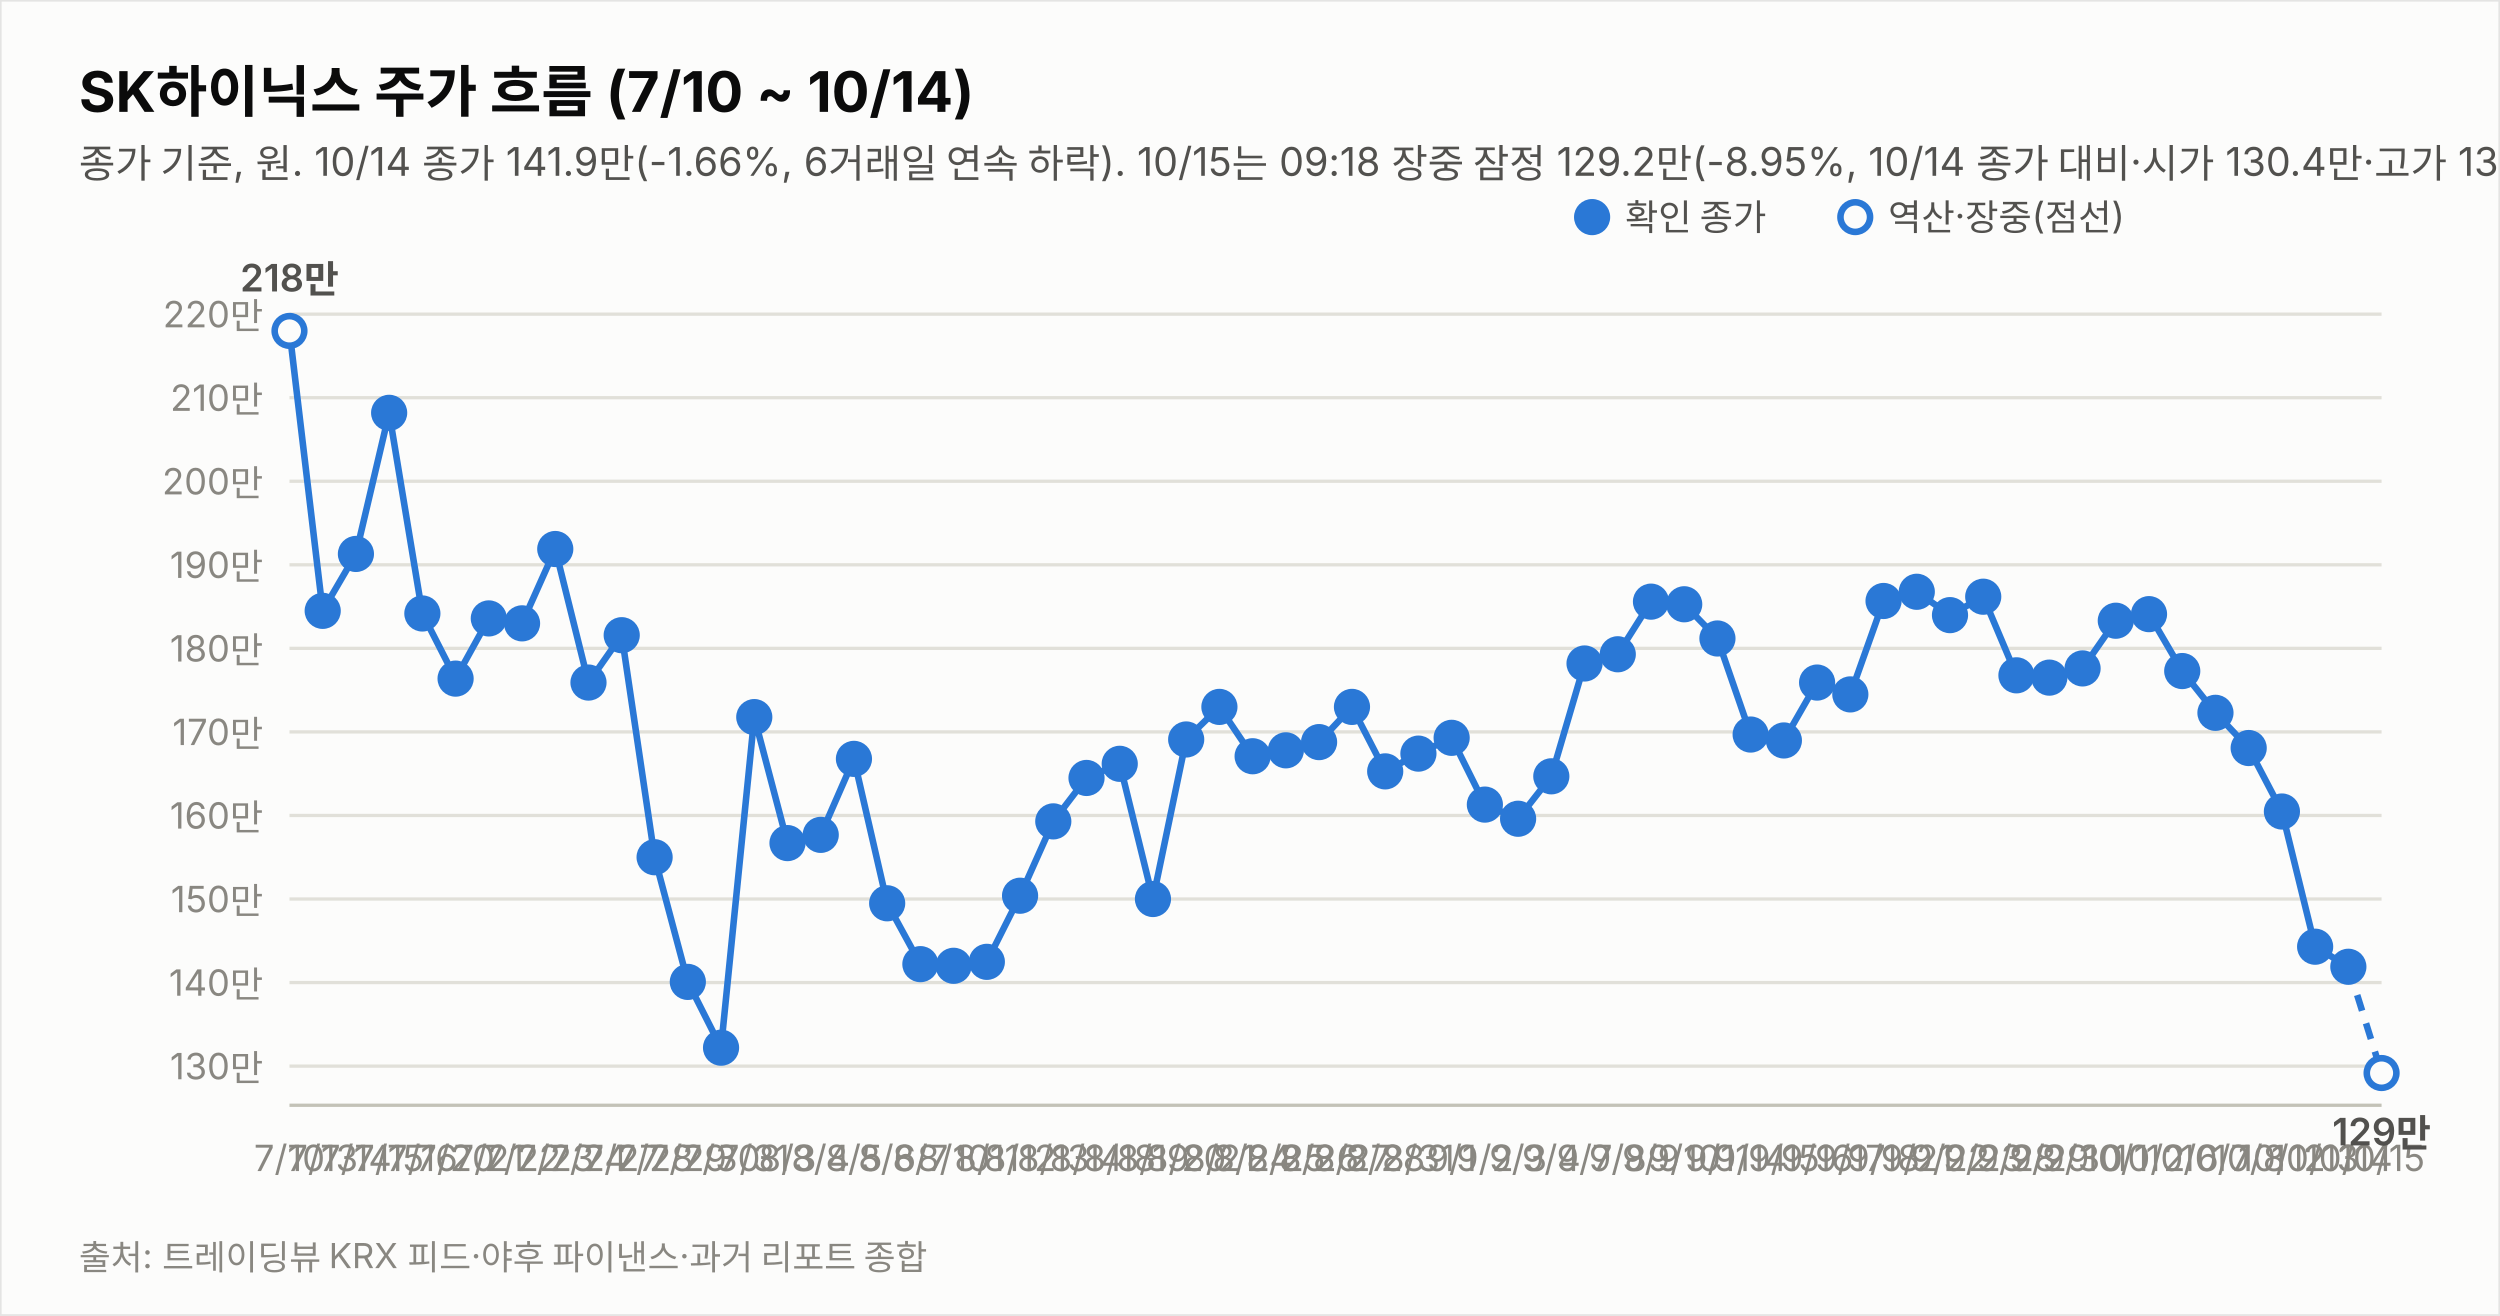
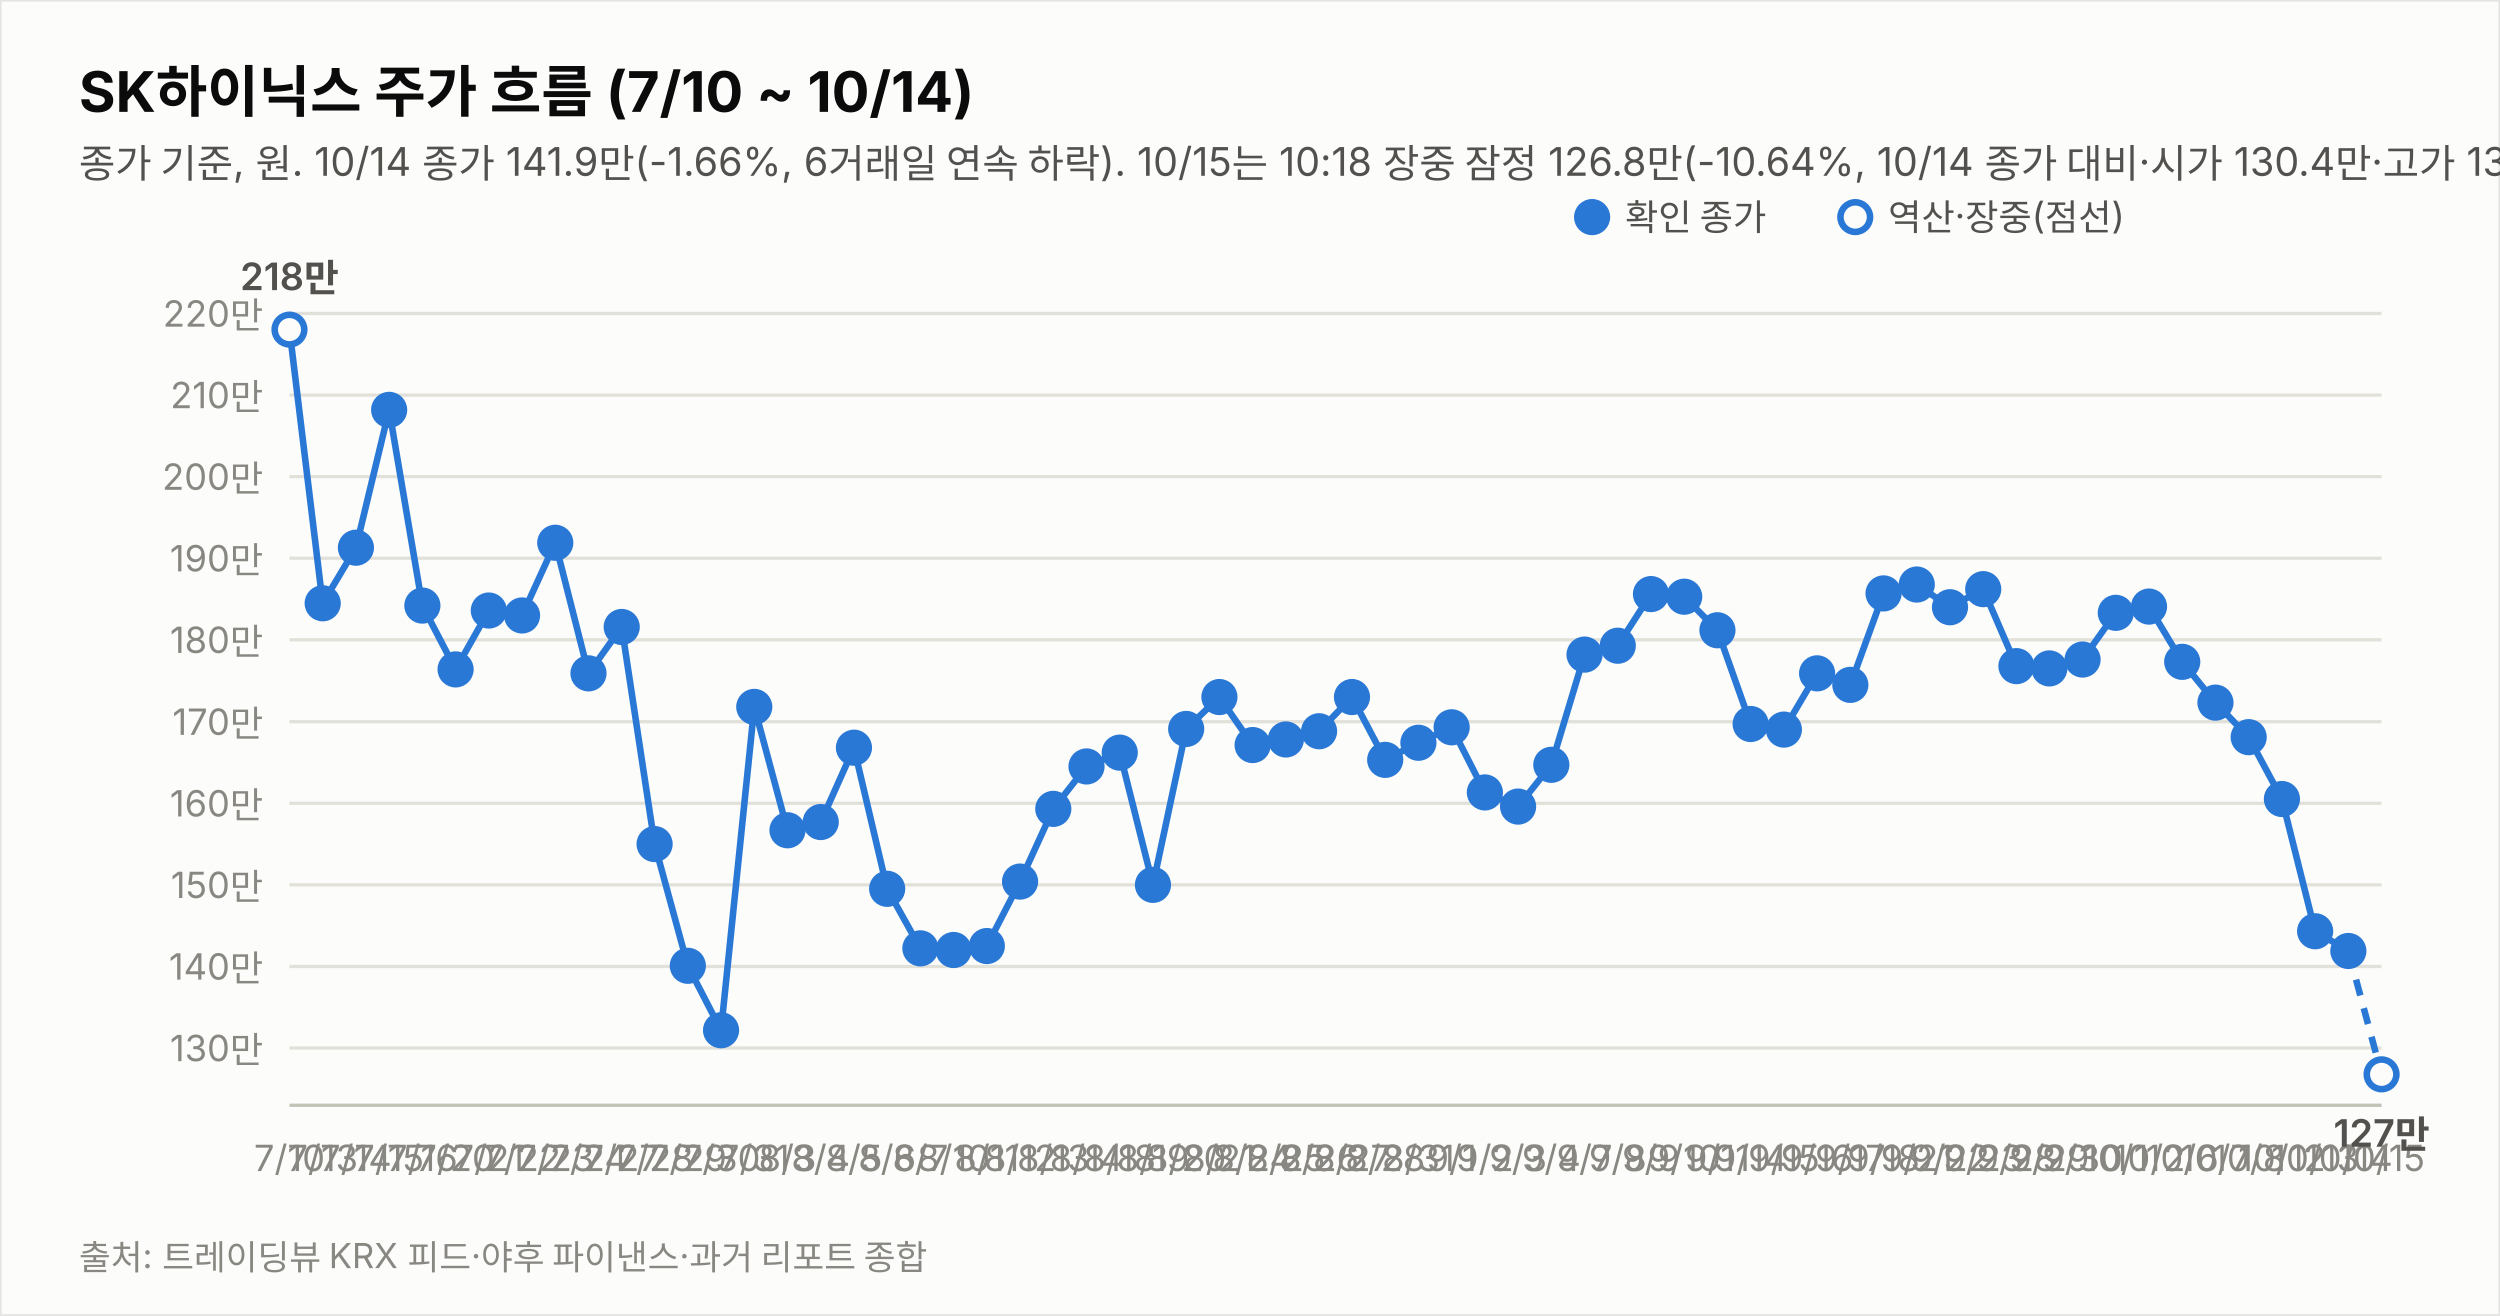
<svg xmlns="http://www.w3.org/2000/svg" width="760" height="400" viewBox="0 0 760 400" font-family="system-ui,-apple-system,&quot;Segoe UI&quot;,&quot;Malgun Gothic&quot;,&quot;Apple SD Gothic Neo&quot;,sans-serif">
  <rect width="760" height="400" fill="#fcfcfb" stroke="rgba(11,11,11,0.10)" />
  <text x="24" y="34" font-size="17" font-weight="700" fill="#0b0b0b">SK하이닉스 주가 흐름 (7/10 ~ 10/14)</text>
-   <text x="24" y="54" font-size="12" fill="#52514e">종가 기준, 원. 10/14 종가 141.9만(-1.66%, 6거래일 연속 하락). 10/15는 09:18 장중 잠정 129.2만(-8.95%, 10/14 종가 대비·시가 130.4만·고가 133.2만·저가 129.0만, 야후 20분 지연 시세). 지표는 10/15 09:18 잠정.</text>
-   <line x1="88" y1="324.1" x2="724" y2="324.1" stroke="#e1e0d9" stroke-width="1" />
-   <text x="80" y="328.1" font-size="11" fill="#898781" text-anchor="end" style="font-variant-numeric:tabular-nums">130만</text>
-   <line x1="88" y1="298.7" x2="724" y2="298.7" stroke="#e1e0d9" stroke-width="1" />
-   <text x="80" y="302.7" font-size="11" fill="#898781" text-anchor="end" style="font-variant-numeric:tabular-nums">140만</text>
-   <line x1="88" y1="273.3" x2="724" y2="273.3" stroke="#e1e0d9" stroke-width="1" />
-   <text x="80" y="277.3" font-size="11" fill="#898781" text-anchor="end" style="font-variant-numeric:tabular-nums">150만</text>
-   <line x1="88" y1="247.9" x2="724" y2="247.9" stroke="#e1e0d9" stroke-width="1" />
-   <text x="80" y="251.9" font-size="11" fill="#898781" text-anchor="end" style="font-variant-numeric:tabular-nums">160만</text>
-   <line x1="88" y1="222.5" x2="724" y2="222.5" stroke="#e1e0d9" stroke-width="1" />
-   <text x="80" y="226.5" font-size="11" fill="#898781" text-anchor="end" style="font-variant-numeric:tabular-nums">170만</text>
-   <line x1="88" y1="197.1" x2="724" y2="197.1" stroke="#e1e0d9" stroke-width="1" />
-   <text x="80" y="201.1" font-size="11" fill="#898781" text-anchor="end" style="font-variant-numeric:tabular-nums">180만</text>
-   <line x1="88" y1="171.7" x2="724" y2="171.7" stroke="#e1e0d9" stroke-width="1" />
-   <text x="80" y="175.7" font-size="11" fill="#898781" text-anchor="end" style="font-variant-numeric:tabular-nums">190만</text>
-   <line x1="88" y1="146.3" x2="724" y2="146.3" stroke="#e1e0d9" stroke-width="1" />
-   <text x="80" y="150.3" font-size="11" fill="#898781" text-anchor="end" style="font-variant-numeric:tabular-nums">200만</text>
-   <line x1="88" y1="120.9" x2="724" y2="120.9" stroke="#e1e0d9" stroke-width="1" />
-   <text x="80" y="124.9" font-size="11" fill="#898781" text-anchor="end" style="font-variant-numeric:tabular-nums">210만</text>
-   <line x1="88" y1="95.5" x2="724" y2="95.5" stroke="#e1e0d9" stroke-width="1" />
-   <text x="80" y="99.5" font-size="11" fill="#898781" text-anchor="end" style="font-variant-numeric:tabular-nums">220만</text>
+   <text x="24" y="54" font-size="12" fill="#52514e">종가 기준, 원. 10/14 종가 141.9만(-1.66%, 6거래일 연속 하락). 10/15는 10:18 장중 잠정 126.8만(-10.64%, 10/14 종가 대비·시가 130.4만·고가 133.2만·저가 126.1만, 야후 20분 지연 시세). 지표는 10/15 10:18 잠정.</text>
+   <line x1="88" y1="318.6" x2="724" y2="318.6" stroke="#e1e0d9" stroke-width="1" />
+   <text x="80" y="322.6" font-size="11" fill="#898781" text-anchor="end" style="font-variant-numeric:tabular-nums">130만</text>
+   <line x1="88" y1="293.8" x2="724" y2="293.8" stroke="#e1e0d9" stroke-width="1" />
+   <text x="80" y="297.8" font-size="11" fill="#898781" text-anchor="end" style="font-variant-numeric:tabular-nums">140만</text>
+   <line x1="88" y1="269.0" x2="724" y2="269.0" stroke="#e1e0d9" stroke-width="1" />
+   <text x="80" y="273.0" font-size="11" fill="#898781" text-anchor="end" style="font-variant-numeric:tabular-nums">150만</text>
+   <line x1="88" y1="244.2" x2="724" y2="244.2" stroke="#e1e0d9" stroke-width="1" />
+   <text x="80" y="248.2" font-size="11" fill="#898781" text-anchor="end" style="font-variant-numeric:tabular-nums">160만</text>
+   <line x1="88" y1="219.4" x2="724" y2="219.4" stroke="#e1e0d9" stroke-width="1" />
+   <text x="80" y="223.4" font-size="11" fill="#898781" text-anchor="end" style="font-variant-numeric:tabular-nums">170만</text>
+   <line x1="88" y1="194.5" x2="724" y2="194.5" stroke="#e1e0d9" stroke-width="1" />
+   <text x="80" y="198.5" font-size="11" fill="#898781" text-anchor="end" style="font-variant-numeric:tabular-nums">180만</text>
+   <line x1="88" y1="169.7" x2="724" y2="169.7" stroke="#e1e0d9" stroke-width="1" />
+   <text x="80" y="173.7" font-size="11" fill="#898781" text-anchor="end" style="font-variant-numeric:tabular-nums">190만</text>
+   <line x1="88" y1="144.9" x2="724" y2="144.9" stroke="#e1e0d9" stroke-width="1" />
+   <text x="80" y="148.9" font-size="11" fill="#898781" text-anchor="end" style="font-variant-numeric:tabular-nums">200만</text>
+   <line x1="88" y1="120.1" x2="724" y2="120.1" stroke="#e1e0d9" stroke-width="1" />
+   <text x="80" y="124.1" font-size="11" fill="#898781" text-anchor="end" style="font-variant-numeric:tabular-nums">210만</text>
+   <line x1="88" y1="95.3" x2="724" y2="95.3" stroke="#e1e0d9" stroke-width="1" />
+   <text x="80" y="99.3" font-size="11" fill="#898781" text-anchor="end" style="font-variant-numeric:tabular-nums">220만</text>
  <line x1="88" y1="336" x2="724" y2="336" stroke="#c3c2b7" stroke-width="1" />
-   <path d="M88.0,100.6 L98.1,185.7 L108.2,168.4 L118.3,125.5 L128.4,186.5 L138.5,206.3 L148.6,188.0 L158.7,189.5 L168.8,166.9 L178.9,207.5 L189.0,193.1 L199.0,260.6 L209.1,298.5 L219.2,318.5 L229.3,218.0 L239.4,256.3 L249.5,253.8 L259.6,230.7 L269.7,274.6 L279.8,293.1 L289.9,293.6 L300.0,292.4 L310.1,272.3 L320.2,249.7 L330.3,236.5 L340.4,232.2 L350.5,273.3 L360.6,224.8 L370.7,214.9 L380.8,229.9 L390.9,228.1 L401.0,225.6 L411.0,214.9 L421.1,234.5 L431.2,229.1 L441.3,224.3 L451.4,244.6 L461.5,248.9 L471.6,236.0 L481.7,201.7 L491.8,198.9 L501.9,182.9 L512.0,183.7 L522.1,194.1 L532.2,223.3 L542.3,225.1 L552.4,207.5 L562.5,211.1 L572.6,182.7 L582.7,179.9 L592.8,187.0 L602.9,181.4 L613.0,205.3 L623.0,206.0 L633.1,203.2 L643.2,188.7 L653.3,186.7 L663.4,204.0 L673.5,216.7 L683.6,227.4 L693.7,246.7 L703.8,287.8 L713.9,293.9" fill="none" stroke="#2a78d6" stroke-width="2" />
-   <path d="M713.9,293.9 L724.0,326.2" fill="none" stroke="#2a78d6" stroke-width="2" stroke-dasharray="5 4" />
-   <circle cx="88.0" cy="100.6" r="4.5" fill="#fcfcfb" stroke="#2a78d6" stroke-width="2" />
+   <path d="M88.0,100.2 L98.1,183.4 L108.2,166.5 L118.3,124.6 L128.4,184.1 L138.5,203.5 L148.6,185.6 L158.7,187.1 L168.8,165.0 L178.9,204.7 L189.0,190.6 L199.0,256.6 L209.1,293.6 L219.2,313.2 L229.3,214.9 L239.4,252.4 L249.5,249.9 L259.6,227.3 L269.7,270.2 L279.8,288.3 L289.9,288.8 L300.0,287.6 L310.1,268.0 L320.2,245.9 L330.3,233.0 L340.4,228.8 L350.5,269.0 L360.6,221.6 L370.7,211.9 L380.8,226.5 L390.9,224.8 L401.0,222.3 L411.0,211.9 L421.1,231.0 L431.2,225.8 L441.3,221.1 L451.4,240.9 L461.5,245.2 L471.6,232.5 L481.7,199.0 L491.8,196.3 L501.9,180.6 L512.0,181.4 L522.1,191.6 L532.2,220.1 L542.3,221.8 L552.4,204.7 L562.5,208.2 L572.6,180.4 L582.7,177.7 L592.8,184.6 L602.9,179.1 L613.0,202.5 L623.0,203.2 L633.1,200.5 L643.2,186.3 L653.3,184.4 L663.4,201.2 L673.5,213.6 L683.6,224.1 L693.7,242.9 L703.8,283.1 L713.9,289.1" fill="none" stroke="#2a78d6" stroke-width="2" />
+   <path d="M713.9,289.1 L724.0,326.6" fill="none" stroke="#2a78d6" stroke-width="2" stroke-dasharray="5 4" />
+   <circle cx="88.0" cy="100.2" r="4.5" fill="#fcfcfb" stroke="#2a78d6" stroke-width="2" />
  <text x="88.0" y="356" font-size="11" fill="#898781" text-anchor="middle">7/10</text>
-   <text x="88.0" y="88.6" font-size="11.5" font-weight="600" fill="#52514e" text-anchor="middle" style="font-variant-numeric:tabular-nums">218만</text>
-   <circle cx="98.1" cy="185.7" r="4.5" fill="#2a78d6" stroke="#2a78d6" stroke-width="2" />
+   <text x="88.0" y="88.2" font-size="11.5" font-weight="600" fill="#52514e" text-anchor="middle" style="font-variant-numeric:tabular-nums">218만</text>
+   <circle cx="98.1" cy="183.4" r="4.5" fill="#2a78d6" stroke="#2a78d6" stroke-width="2" />
  <text x="98.1" y="356" font-size="11" fill="#898781" text-anchor="middle">7/13</text>
-   <circle cx="108.2" cy="168.4" r="4.5" fill="#2a78d6" stroke="#2a78d6" stroke-width="2" />
+   <circle cx="108.2" cy="166.5" r="4.5" fill="#2a78d6" stroke="#2a78d6" stroke-width="2" />
  <text x="108.2" y="356" font-size="11" fill="#898781" text-anchor="middle">7/14</text>
-   <circle cx="118.3" cy="125.5" r="4.5" fill="#2a78d6" stroke="#2a78d6" stroke-width="2" />
+   <circle cx="118.3" cy="124.6" r="4.5" fill="#2a78d6" stroke="#2a78d6" stroke-width="2" />
  <text x="118.3" y="356" font-size="11" fill="#898781" text-anchor="middle">7/15</text>
-   <circle cx="128.4" cy="186.5" r="4.5" fill="#2a78d6" stroke="#2a78d6" stroke-width="2" />
+   <circle cx="128.4" cy="184.1" r="4.5" fill="#2a78d6" stroke="#2a78d6" stroke-width="2" />
  <text x="128.4" y="356" font-size="11" fill="#898781" text-anchor="middle">7/16</text>
-   <circle cx="138.5" cy="206.3" r="4.5" fill="#2a78d6" stroke="#2a78d6" stroke-width="2" />
+   <circle cx="138.5" cy="203.5" r="4.5" fill="#2a78d6" stroke="#2a78d6" stroke-width="2" />
  <text x="138.5" y="356" font-size="11" fill="#898781" text-anchor="middle">7/20</text>
-   <circle cx="148.6" cy="188.0" r="4.5" fill="#2a78d6" stroke="#2a78d6" stroke-width="2" />
+   <circle cx="148.6" cy="185.6" r="4.5" fill="#2a78d6" stroke="#2a78d6" stroke-width="2" />
  <text x="148.6" y="356" font-size="11" fill="#898781" text-anchor="middle">7/21</text>
-   <circle cx="158.7" cy="189.5" r="4.5" fill="#2a78d6" stroke="#2a78d6" stroke-width="2" />
+   <circle cx="158.7" cy="187.1" r="4.5" fill="#2a78d6" stroke="#2a78d6" stroke-width="2" />
  <text x="158.7" y="356" font-size="11" fill="#898781" text-anchor="middle">7/22</text>
-   <circle cx="168.8" cy="166.9" r="4.5" fill="#2a78d6" stroke="#2a78d6" stroke-width="2" />
+   <circle cx="168.8" cy="165.0" r="4.5" fill="#2a78d6" stroke="#2a78d6" stroke-width="2" />
  <text x="168.8" y="356" font-size="11" fill="#898781" text-anchor="middle">7/23</text>
-   <circle cx="178.9" cy="207.5" r="4.5" fill="#2a78d6" stroke="#2a78d6" stroke-width="2" />
+   <circle cx="178.9" cy="204.7" r="4.5" fill="#2a78d6" stroke="#2a78d6" stroke-width="2" />
  <text x="178.9" y="356" font-size="11" fill="#898781" text-anchor="middle">7/24</text>
-   <circle cx="189.0" cy="193.1" r="4.5" fill="#2a78d6" stroke="#2a78d6" stroke-width="2" />
+   <circle cx="189.0" cy="190.6" r="4.5" fill="#2a78d6" stroke="#2a78d6" stroke-width="2" />
  <text x="189.0" y="356" font-size="11" fill="#898781" text-anchor="middle">7/27</text>
-   <circle cx="199.0" cy="260.6" r="4.5" fill="#2a78d6" stroke="#2a78d6" stroke-width="2" />
+   <circle cx="199.0" cy="256.6" r="4.5" fill="#2a78d6" stroke="#2a78d6" stroke-width="2" />
  <text x="199.0" y="356" font-size="11" fill="#898781" text-anchor="middle">7/28</text>
-   <circle cx="209.1" cy="298.5" r="4.5" fill="#2a78d6" stroke="#2a78d6" stroke-width="2" />
+   <circle cx="209.1" cy="293.6" r="4.5" fill="#2a78d6" stroke="#2a78d6" stroke-width="2" />
  <text x="209.1" y="356" font-size="11" fill="#898781" text-anchor="middle">7/29</text>
-   <circle cx="219.2" cy="318.5" r="4.5" fill="#2a78d6" stroke="#2a78d6" stroke-width="2" />
+   <circle cx="219.2" cy="313.2" r="4.5" fill="#2a78d6" stroke="#2a78d6" stroke-width="2" />
  <text x="219.2" y="356" font-size="11" fill="#898781" text-anchor="middle">7/30</text>
-   <circle cx="229.3" cy="218.0" r="4.5" fill="#2a78d6" stroke="#2a78d6" stroke-width="2" />
+   <circle cx="229.3" cy="214.9" r="4.5" fill="#2a78d6" stroke="#2a78d6" stroke-width="2" />
  <text x="229.3" y="356" font-size="11" fill="#898781" text-anchor="middle">7/31</text>
-   <circle cx="239.4" cy="256.3" r="4.5" fill="#2a78d6" stroke="#2a78d6" stroke-width="2" />
+   <circle cx="239.4" cy="252.4" r="4.5" fill="#2a78d6" stroke="#2a78d6" stroke-width="2" />
  <text x="239.4" y="356" font-size="11" fill="#898781" text-anchor="middle">8/3</text>
-   <circle cx="249.5" cy="253.8" r="4.5" fill="#2a78d6" stroke="#2a78d6" stroke-width="2" />
+   <circle cx="249.5" cy="249.9" r="4.5" fill="#2a78d6" stroke="#2a78d6" stroke-width="2" />
  <text x="249.5" y="356" font-size="11" fill="#898781" text-anchor="middle">8/4</text>
-   <circle cx="259.6" cy="230.7" r="4.5" fill="#2a78d6" stroke="#2a78d6" stroke-width="2" />
+   <circle cx="259.6" cy="227.3" r="4.5" fill="#2a78d6" stroke="#2a78d6" stroke-width="2" />
  <text x="259.6" y="356" font-size="11" fill="#898781" text-anchor="middle">8/5</text>
-   <circle cx="269.7" cy="274.6" r="4.5" fill="#2a78d6" stroke="#2a78d6" stroke-width="2" />
+   <circle cx="269.7" cy="270.2" r="4.5" fill="#2a78d6" stroke="#2a78d6" stroke-width="2" />
  <text x="269.7" y="356" font-size="11" fill="#898781" text-anchor="middle">8/6</text>
-   <circle cx="279.8" cy="293.1" r="4.5" fill="#2a78d6" stroke="#2a78d6" stroke-width="2" />
+   <circle cx="279.8" cy="288.3" r="4.5" fill="#2a78d6" stroke="#2a78d6" stroke-width="2" />
  <text x="279.8" y="356" font-size="11" fill="#898781" text-anchor="middle">8/7</text>
-   <circle cx="289.9" cy="293.6" r="4.5" fill="#2a78d6" stroke="#2a78d6" stroke-width="2" />
+   <circle cx="289.9" cy="288.8" r="4.5" fill="#2a78d6" stroke="#2a78d6" stroke-width="2" />
  <text x="289.9" y="356" font-size="11" fill="#898781" text-anchor="middle">8/10</text>
-   <circle cx="300.0" cy="292.4" r="4.5" fill="#2a78d6" stroke="#2a78d6" stroke-width="2" />
+   <circle cx="300.0" cy="287.6" r="4.5" fill="#2a78d6" stroke="#2a78d6" stroke-width="2" />
  <text x="300.0" y="356" font-size="11" fill="#898781" text-anchor="middle">8/11</text>
-   <circle cx="310.1" cy="272.3" r="4.5" fill="#2a78d6" stroke="#2a78d6" stroke-width="2" />
+   <circle cx="310.1" cy="268.0" r="4.5" fill="#2a78d6" stroke="#2a78d6" stroke-width="2" />
  <text x="310.1" y="356" font-size="11" fill="#898781" text-anchor="middle">8/12</text>
-   <circle cx="320.2" cy="249.7" r="4.5" fill="#2a78d6" stroke="#2a78d6" stroke-width="2" />
+   <circle cx="320.2" cy="245.9" r="4.5" fill="#2a78d6" stroke="#2a78d6" stroke-width="2" />
  <text x="320.2" y="356" font-size="11" fill="#898781" text-anchor="middle">8/13</text>
-   <circle cx="330.3" cy="236.5" r="4.5" fill="#2a78d6" stroke="#2a78d6" stroke-width="2" />
+   <circle cx="330.3" cy="233.0" r="4.5" fill="#2a78d6" stroke="#2a78d6" stroke-width="2" />
  <text x="330.3" y="356" font-size="11" fill="#898781" text-anchor="middle">8/14</text>
-   <circle cx="340.4" cy="232.2" r="4.5" fill="#2a78d6" stroke="#2a78d6" stroke-width="2" />
+   <circle cx="340.4" cy="228.8" r="4.5" fill="#2a78d6" stroke="#2a78d6" stroke-width="2" />
  <text x="340.4" y="356" font-size="11" fill="#898781" text-anchor="middle">8/18</text>
-   <circle cx="350.5" cy="273.3" r="4.5" fill="#2a78d6" stroke="#2a78d6" stroke-width="2" />
+   <circle cx="350.5" cy="269.0" r="4.5" fill="#2a78d6" stroke="#2a78d6" stroke-width="2" />
  <text x="350.5" y="356" font-size="11" fill="#898781" text-anchor="middle">8/19</text>
-   <circle cx="360.6" cy="224.8" r="4.5" fill="#2a78d6" stroke="#2a78d6" stroke-width="2" />
+   <circle cx="360.6" cy="221.6" r="4.5" fill="#2a78d6" stroke="#2a78d6" stroke-width="2" />
  <text x="360.6" y="356" font-size="11" fill="#898781" text-anchor="middle">8/20</text>
-   <circle cx="370.7" cy="214.9" r="4.5" fill="#2a78d6" stroke="#2a78d6" stroke-width="2" />
+   <circle cx="370.7" cy="211.9" r="4.5" fill="#2a78d6" stroke="#2a78d6" stroke-width="2" />
  <text x="370.7" y="356" font-size="11" fill="#898781" text-anchor="middle">8/21</text>
-   <circle cx="380.8" cy="229.9" r="4.5" fill="#2a78d6" stroke="#2a78d6" stroke-width="2" />
+   <circle cx="380.8" cy="226.5" r="4.5" fill="#2a78d6" stroke="#2a78d6" stroke-width="2" />
  <text x="380.8" y="356" font-size="11" fill="#898781" text-anchor="middle">8/24</text>
-   <circle cx="390.9" cy="228.1" r="4.5" fill="#2a78d6" stroke="#2a78d6" stroke-width="2" />
+   <circle cx="390.9" cy="224.8" r="4.5" fill="#2a78d6" stroke="#2a78d6" stroke-width="2" />
  <text x="390.9" y="356" font-size="11" fill="#898781" text-anchor="middle">8/25</text>
-   <circle cx="401.0" cy="225.6" r="4.5" fill="#2a78d6" stroke="#2a78d6" stroke-width="2" />
+   <circle cx="401.0" cy="222.3" r="4.5" fill="#2a78d6" stroke="#2a78d6" stroke-width="2" />
  <text x="401.0" y="356" font-size="11" fill="#898781" text-anchor="middle">8/26</text>
-   <circle cx="411.0" cy="214.9" r="4.5" fill="#2a78d6" stroke="#2a78d6" stroke-width="2" />
+   <circle cx="411.0" cy="211.9" r="4.5" fill="#2a78d6" stroke="#2a78d6" stroke-width="2" />
  <text x="411.0" y="356" font-size="11" fill="#898781" text-anchor="middle">8/27</text>
-   <circle cx="421.1" cy="234.5" r="4.5" fill="#2a78d6" stroke="#2a78d6" stroke-width="2" />
+   <circle cx="421.1" cy="231.0" r="4.5" fill="#2a78d6" stroke="#2a78d6" stroke-width="2" />
  <text x="421.1" y="356" font-size="11" fill="#898781" text-anchor="middle">8/28</text>
-   <circle cx="431.2" cy="229.1" r="4.5" fill="#2a78d6" stroke="#2a78d6" stroke-width="2" />
+   <circle cx="431.2" cy="225.8" r="4.5" fill="#2a78d6" stroke="#2a78d6" stroke-width="2" />
  <text x="431.2" y="356" font-size="11" fill="#898781" text-anchor="middle">8/31</text>
-   <circle cx="441.3" cy="224.3" r="4.5" fill="#2a78d6" stroke="#2a78d6" stroke-width="2" />
+   <circle cx="441.3" cy="221.1" r="4.5" fill="#2a78d6" stroke="#2a78d6" stroke-width="2" />
  <text x="441.3" y="356" font-size="11" fill="#898781" text-anchor="middle">9/1</text>
-   <circle cx="451.4" cy="244.6" r="4.5" fill="#2a78d6" stroke="#2a78d6" stroke-width="2" />
+   <circle cx="451.4" cy="240.9" r="4.5" fill="#2a78d6" stroke="#2a78d6" stroke-width="2" />
  <text x="451.4" y="356" font-size="11" fill="#898781" text-anchor="middle">9/2</text>
-   <circle cx="461.5" cy="248.9" r="4.5" fill="#2a78d6" stroke="#2a78d6" stroke-width="2" />
+   <circle cx="461.5" cy="245.2" r="4.5" fill="#2a78d6" stroke="#2a78d6" stroke-width="2" />
  <text x="461.5" y="356" font-size="11" fill="#898781" text-anchor="middle">9/3</text>
-   <circle cx="471.6" cy="236.0" r="4.5" fill="#2a78d6" stroke="#2a78d6" stroke-width="2" />
+   <circle cx="471.6" cy="232.5" r="4.5" fill="#2a78d6" stroke="#2a78d6" stroke-width="2" />
  <text x="471.6" y="356" font-size="11" fill="#898781" text-anchor="middle">9/4</text>
-   <circle cx="481.7" cy="201.7" r="4.5" fill="#2a78d6" stroke="#2a78d6" stroke-width="2" />
+   <circle cx="481.7" cy="199.0" r="4.5" fill="#2a78d6" stroke="#2a78d6" stroke-width="2" />
  <text x="481.7" y="356" font-size="11" fill="#898781" text-anchor="middle">9/7</text>
-   <circle cx="491.8" cy="198.9" r="4.5" fill="#2a78d6" stroke="#2a78d6" stroke-width="2" />
+   <circle cx="491.8" cy="196.3" r="4.5" fill="#2a78d6" stroke="#2a78d6" stroke-width="2" />
  <text x="491.8" y="356" font-size="11" fill="#898781" text-anchor="middle">9/8</text>
-   <circle cx="501.9" cy="182.9" r="4.5" fill="#2a78d6" stroke="#2a78d6" stroke-width="2" />
+   <circle cx="501.9" cy="180.6" r="4.5" fill="#2a78d6" stroke="#2a78d6" stroke-width="2" />
  <text x="501.9" y="356" font-size="11" fill="#898781" text-anchor="middle">9/9</text>
-   <circle cx="512.0" cy="183.7" r="4.5" fill="#2a78d6" stroke="#2a78d6" stroke-width="2" />
+   <circle cx="512.0" cy="181.4" r="4.5" fill="#2a78d6" stroke="#2a78d6" stroke-width="2" />
  <text x="512.0" y="356" font-size="11" fill="#898781" text-anchor="middle">9/10</text>
-   <circle cx="522.1" cy="194.1" r="4.5" fill="#2a78d6" stroke="#2a78d6" stroke-width="2" />
+   <circle cx="522.1" cy="191.6" r="4.5" fill="#2a78d6" stroke="#2a78d6" stroke-width="2" />
  <text x="522.1" y="356" font-size="11" fill="#898781" text-anchor="middle">9/11</text>
-   <circle cx="532.2" cy="223.3" r="4.5" fill="#2a78d6" stroke="#2a78d6" stroke-width="2" />
+   <circle cx="532.2" cy="220.1" r="4.5" fill="#2a78d6" stroke="#2a78d6" stroke-width="2" />
  <text x="532.2" y="356" font-size="11" fill="#898781" text-anchor="middle">9/14</text>
-   <circle cx="542.3" cy="225.1" r="4.5" fill="#2a78d6" stroke="#2a78d6" stroke-width="2" />
+   <circle cx="542.3" cy="221.8" r="4.5" fill="#2a78d6" stroke="#2a78d6" stroke-width="2" />
  <text x="542.3" y="356" font-size="11" fill="#898781" text-anchor="middle">9/15</text>
-   <circle cx="552.4" cy="207.5" r="4.5" fill="#2a78d6" stroke="#2a78d6" stroke-width="2" />
+   <circle cx="552.4" cy="204.7" r="4.5" fill="#2a78d6" stroke="#2a78d6" stroke-width="2" />
  <text x="552.4" y="356" font-size="11" fill="#898781" text-anchor="middle">9/16</text>
-   <circle cx="562.5" cy="211.1" r="4.5" fill="#2a78d6" stroke="#2a78d6" stroke-width="2" />
+   <circle cx="562.5" cy="208.2" r="4.5" fill="#2a78d6" stroke="#2a78d6" stroke-width="2" />
  <text x="562.5" y="356" font-size="11" fill="#898781" text-anchor="middle">9/17</text>
-   <circle cx="572.6" cy="182.7" r="4.5" fill="#2a78d6" stroke="#2a78d6" stroke-width="2" />
+   <circle cx="572.6" cy="180.4" r="4.5" fill="#2a78d6" stroke="#2a78d6" stroke-width="2" />
  <text x="572.6" y="356" font-size="11" fill="#898781" text-anchor="middle">9/18</text>
-   <circle cx="582.7" cy="179.9" r="4.5" fill="#2a78d6" stroke="#2a78d6" stroke-width="2" />
+   <circle cx="582.7" cy="177.7" r="4.5" fill="#2a78d6" stroke="#2a78d6" stroke-width="2" />
  <text x="582.7" y="356" font-size="11" fill="#898781" text-anchor="middle">9/21</text>
-   <circle cx="592.8" cy="187.0" r="4.5" fill="#2a78d6" stroke="#2a78d6" stroke-width="2" />
+   <circle cx="592.8" cy="184.6" r="4.5" fill="#2a78d6" stroke="#2a78d6" stroke-width="2" />
  <text x="592.8" y="356" font-size="11" fill="#898781" text-anchor="middle">9/22</text>
-   <circle cx="602.9" cy="181.4" r="4.5" fill="#2a78d6" stroke="#2a78d6" stroke-width="2" />
+   <circle cx="602.9" cy="179.1" r="4.5" fill="#2a78d6" stroke="#2a78d6" stroke-width="2" />
  <text x="602.9" y="356" font-size="11" fill="#898781" text-anchor="middle">9/23</text>
-   <circle cx="613.0" cy="205.3" r="4.5" fill="#2a78d6" stroke="#2a78d6" stroke-width="2" />
+   <circle cx="613.0" cy="202.5" r="4.5" fill="#2a78d6" stroke="#2a78d6" stroke-width="2" />
  <text x="613.0" y="356" font-size="11" fill="#898781" text-anchor="middle">9/28</text>
-   <circle cx="623.0" cy="206.0" r="4.5" fill="#2a78d6" stroke="#2a78d6" stroke-width="2" />
+   <circle cx="623.0" cy="203.2" r="4.5" fill="#2a78d6" stroke="#2a78d6" stroke-width="2" />
  <text x="623.0" y="356" font-size="11" fill="#898781" text-anchor="middle">9/29</text>
-   <circle cx="633.1" cy="203.2" r="4.5" fill="#2a78d6" stroke="#2a78d6" stroke-width="2" />
+   <circle cx="633.1" cy="200.5" r="4.5" fill="#2a78d6" stroke="#2a78d6" stroke-width="2" />
  <text x="633.1" y="356" font-size="11" fill="#898781" text-anchor="middle">9/30</text>
-   <circle cx="643.2" cy="188.7" r="4.5" fill="#2a78d6" stroke="#2a78d6" stroke-width="2" />
+   <circle cx="643.2" cy="186.3" r="4.5" fill="#2a78d6" stroke="#2a78d6" stroke-width="2" />
  <text x="643.2" y="356" font-size="11" fill="#898781" text-anchor="middle">10/1</text>
-   <circle cx="653.3" cy="186.7" r="4.5" fill="#2a78d6" stroke="#2a78d6" stroke-width="2" />
+   <circle cx="653.3" cy="184.4" r="4.5" fill="#2a78d6" stroke="#2a78d6" stroke-width="2" />
  <text x="653.3" y="356" font-size="11" fill="#898781" text-anchor="middle">10/2</text>
-   <circle cx="663.4" cy="204.0" r="4.5" fill="#2a78d6" stroke="#2a78d6" stroke-width="2" />
+   <circle cx="663.4" cy="201.2" r="4.5" fill="#2a78d6" stroke="#2a78d6" stroke-width="2" />
  <text x="663.4" y="356" font-size="11" fill="#898781" text-anchor="middle">10/6</text>
-   <circle cx="673.5" cy="216.7" r="4.5" fill="#2a78d6" stroke="#2a78d6" stroke-width="2" />
+   <circle cx="673.5" cy="213.6" r="4.5" fill="#2a78d6" stroke="#2a78d6" stroke-width="2" />
  <text x="673.5" y="356" font-size="11" fill="#898781" text-anchor="middle">10/7</text>
-   <circle cx="683.6" cy="227.4" r="4.5" fill="#2a78d6" stroke="#2a78d6" stroke-width="2" />
+   <circle cx="683.6" cy="224.1" r="4.5" fill="#2a78d6" stroke="#2a78d6" stroke-width="2" />
  <text x="683.6" y="356" font-size="11" fill="#898781" text-anchor="middle">10/8</text>
-   <circle cx="693.7" cy="246.7" r="4.5" fill="#2a78d6" stroke="#2a78d6" stroke-width="2" />
+   <circle cx="693.7" cy="242.9" r="4.5" fill="#2a78d6" stroke="#2a78d6" stroke-width="2" />
  <text x="693.7" y="356" font-size="11" fill="#898781" text-anchor="middle">10/12</text>
-   <circle cx="703.8" cy="287.8" r="4.5" fill="#2a78d6" stroke="#2a78d6" stroke-width="2" />
+   <circle cx="703.8" cy="283.1" r="4.5" fill="#2a78d6" stroke="#2a78d6" stroke-width="2" />
  <text x="703.8" y="356" font-size="11" fill="#898781" text-anchor="middle">10/13</text>
-   <circle cx="713.9" cy="293.9" r="4.5" fill="#2a78d6" stroke="#2a78d6" stroke-width="2" />
+   <circle cx="713.9" cy="289.1" r="4.5" fill="#2a78d6" stroke="#2a78d6" stroke-width="2" />
  <text x="713.9" y="356" font-size="11" fill="#898781" text-anchor="middle">10/14</text>
-   <circle cx="724.0" cy="326.2" r="4.5" fill="#fcfcfb" stroke="#2a78d6" stroke-width="2" />
+   <circle cx="724.0" cy="326.6" r="4.5" fill="#fcfcfb" stroke="#2a78d6" stroke-width="2" />
  <text x="724.0" y="356" font-size="11" fill="#898781" text-anchor="middle">10/15</text>
-   <text x="724.0" y="348.2" font-size="11.5" font-weight="600" fill="#52514e" text-anchor="middle" style="font-variant-numeric:tabular-nums">129만</text>
+   <text x="724.0" y="348.6" font-size="11.5" font-weight="600" fill="#52514e" text-anchor="middle" style="font-variant-numeric:tabular-nums">127만</text>
  <circle cx="484" cy="66" r="4.5" fill="#2a78d6" stroke="#2a78d6" stroke-width="2" />
  <text x="494" y="70" font-size="11" fill="#52514e">확인 종가</text>
  <circle cx="564" cy="66" r="4.5" fill="#fcfcfb" stroke="#2a78d6" stroke-width="2" />
  <text x="574" y="70" font-size="11" fill="#52514e">역산·장중(점선)</text>
  <text x="24" y="386" font-size="10.5" fill="#898781">출처: 트레이딩뷰 KRX 피드·야후 파이낸스·과거 리포트 종합</text>
</svg>
